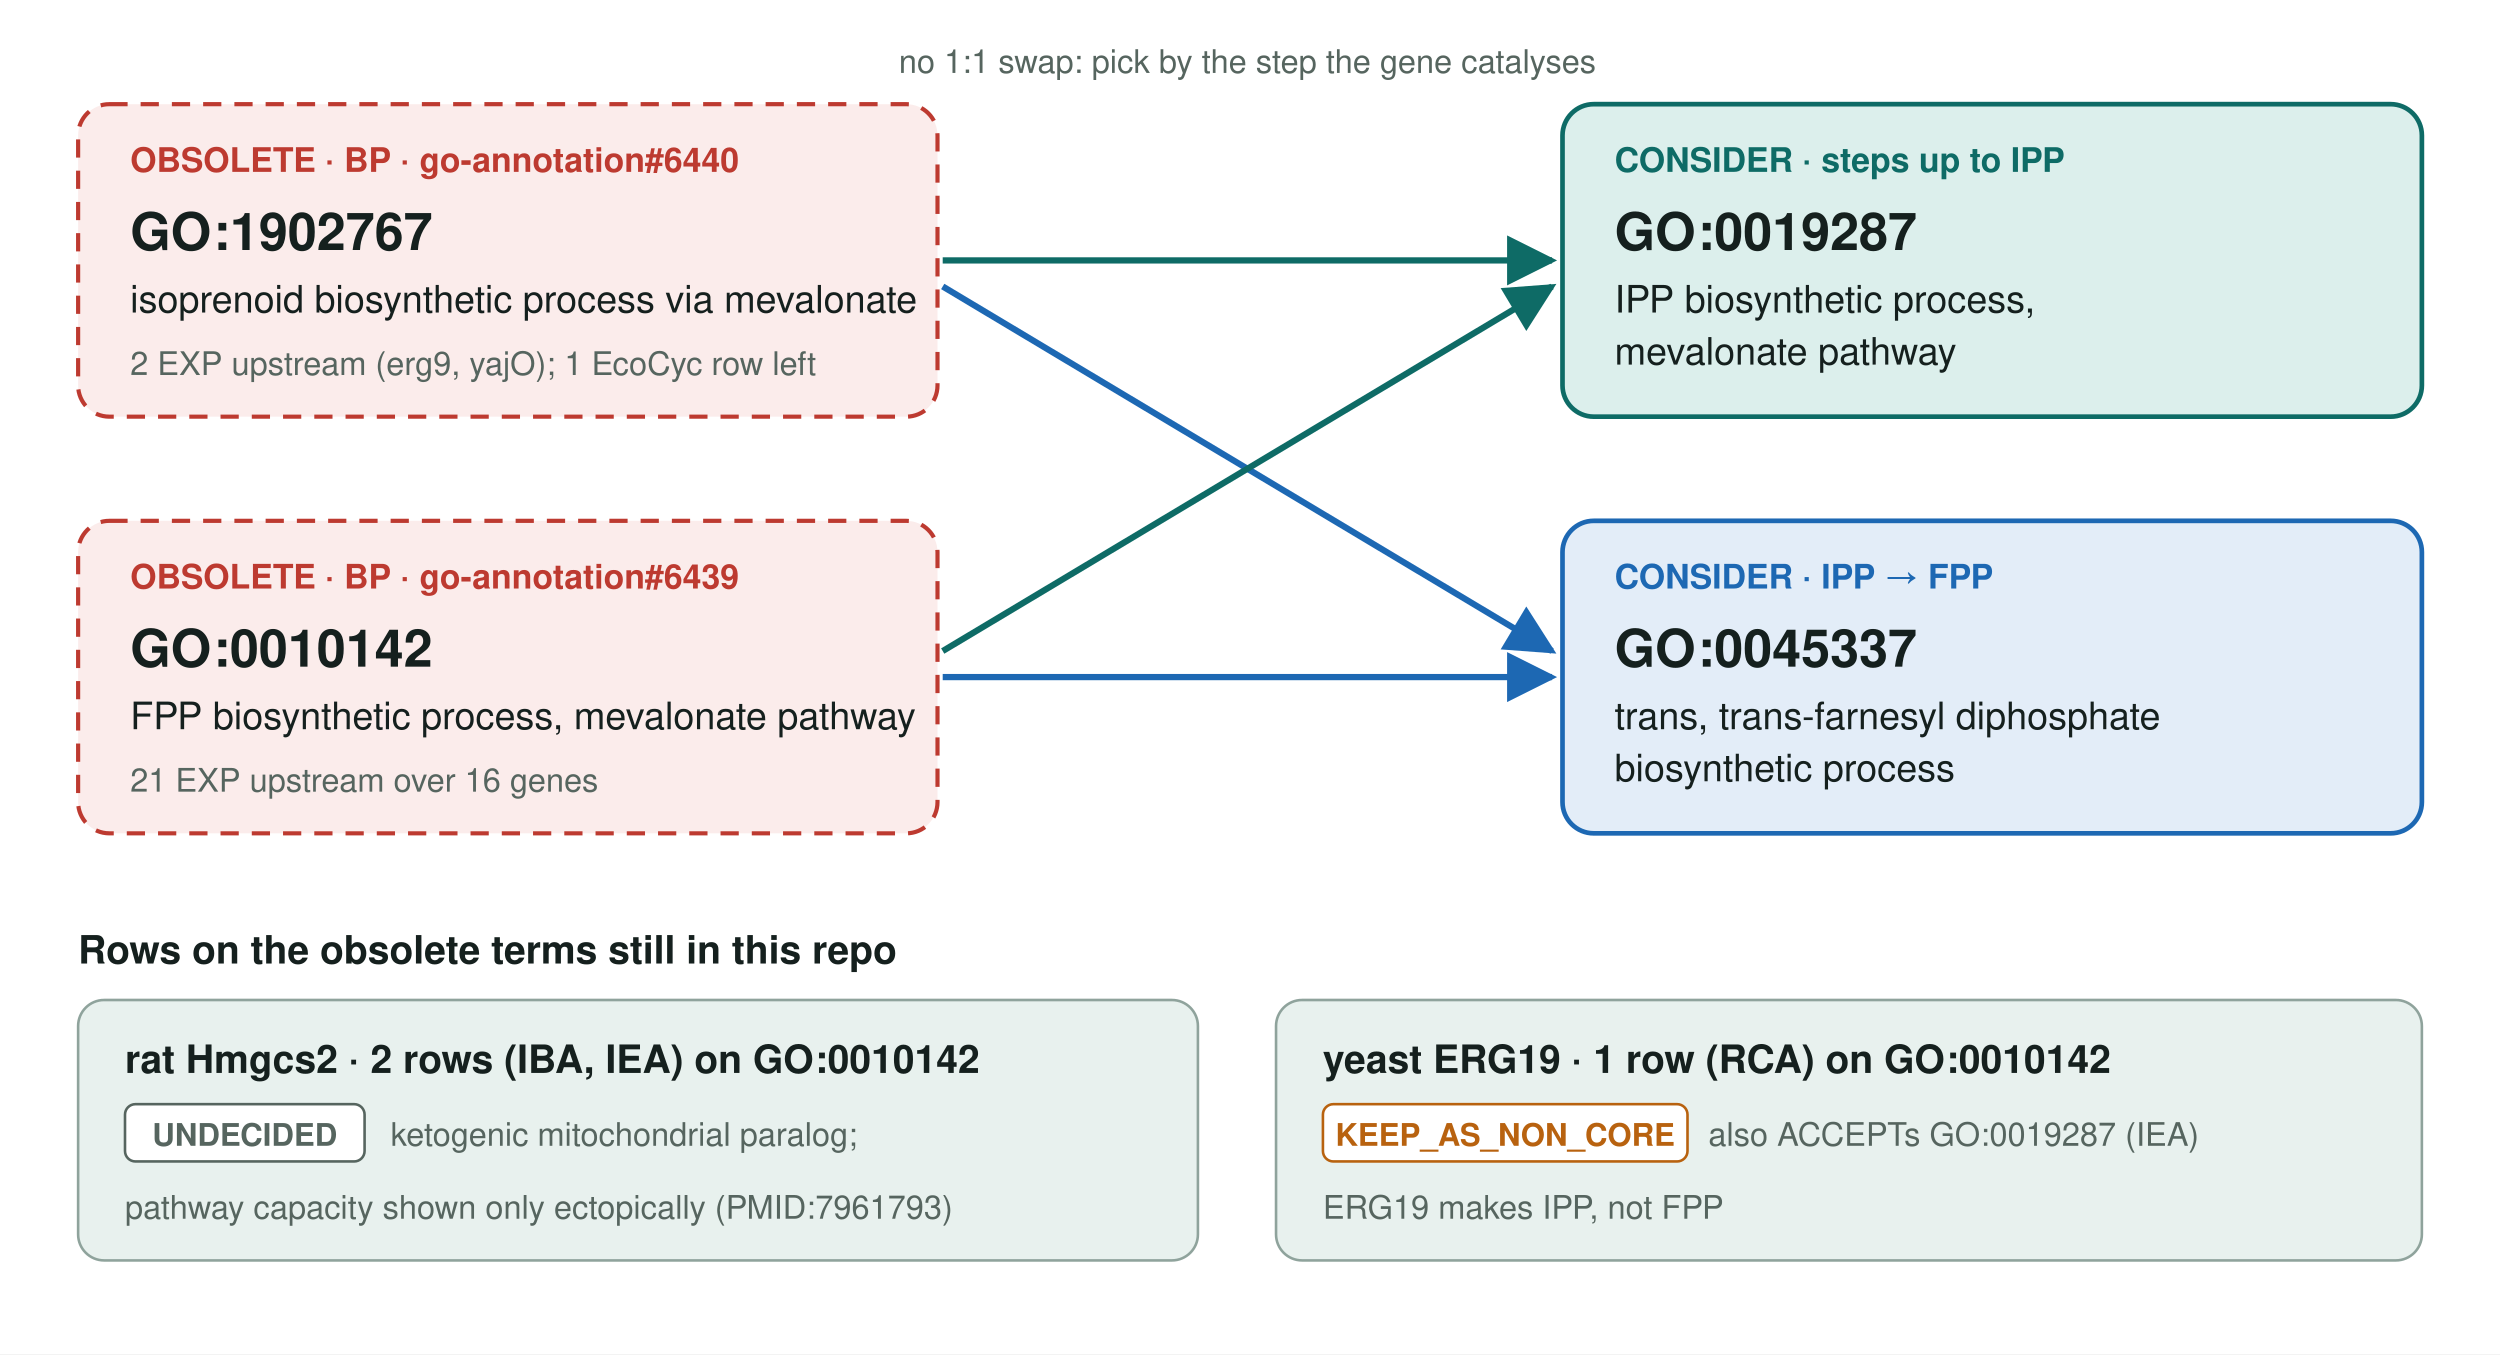
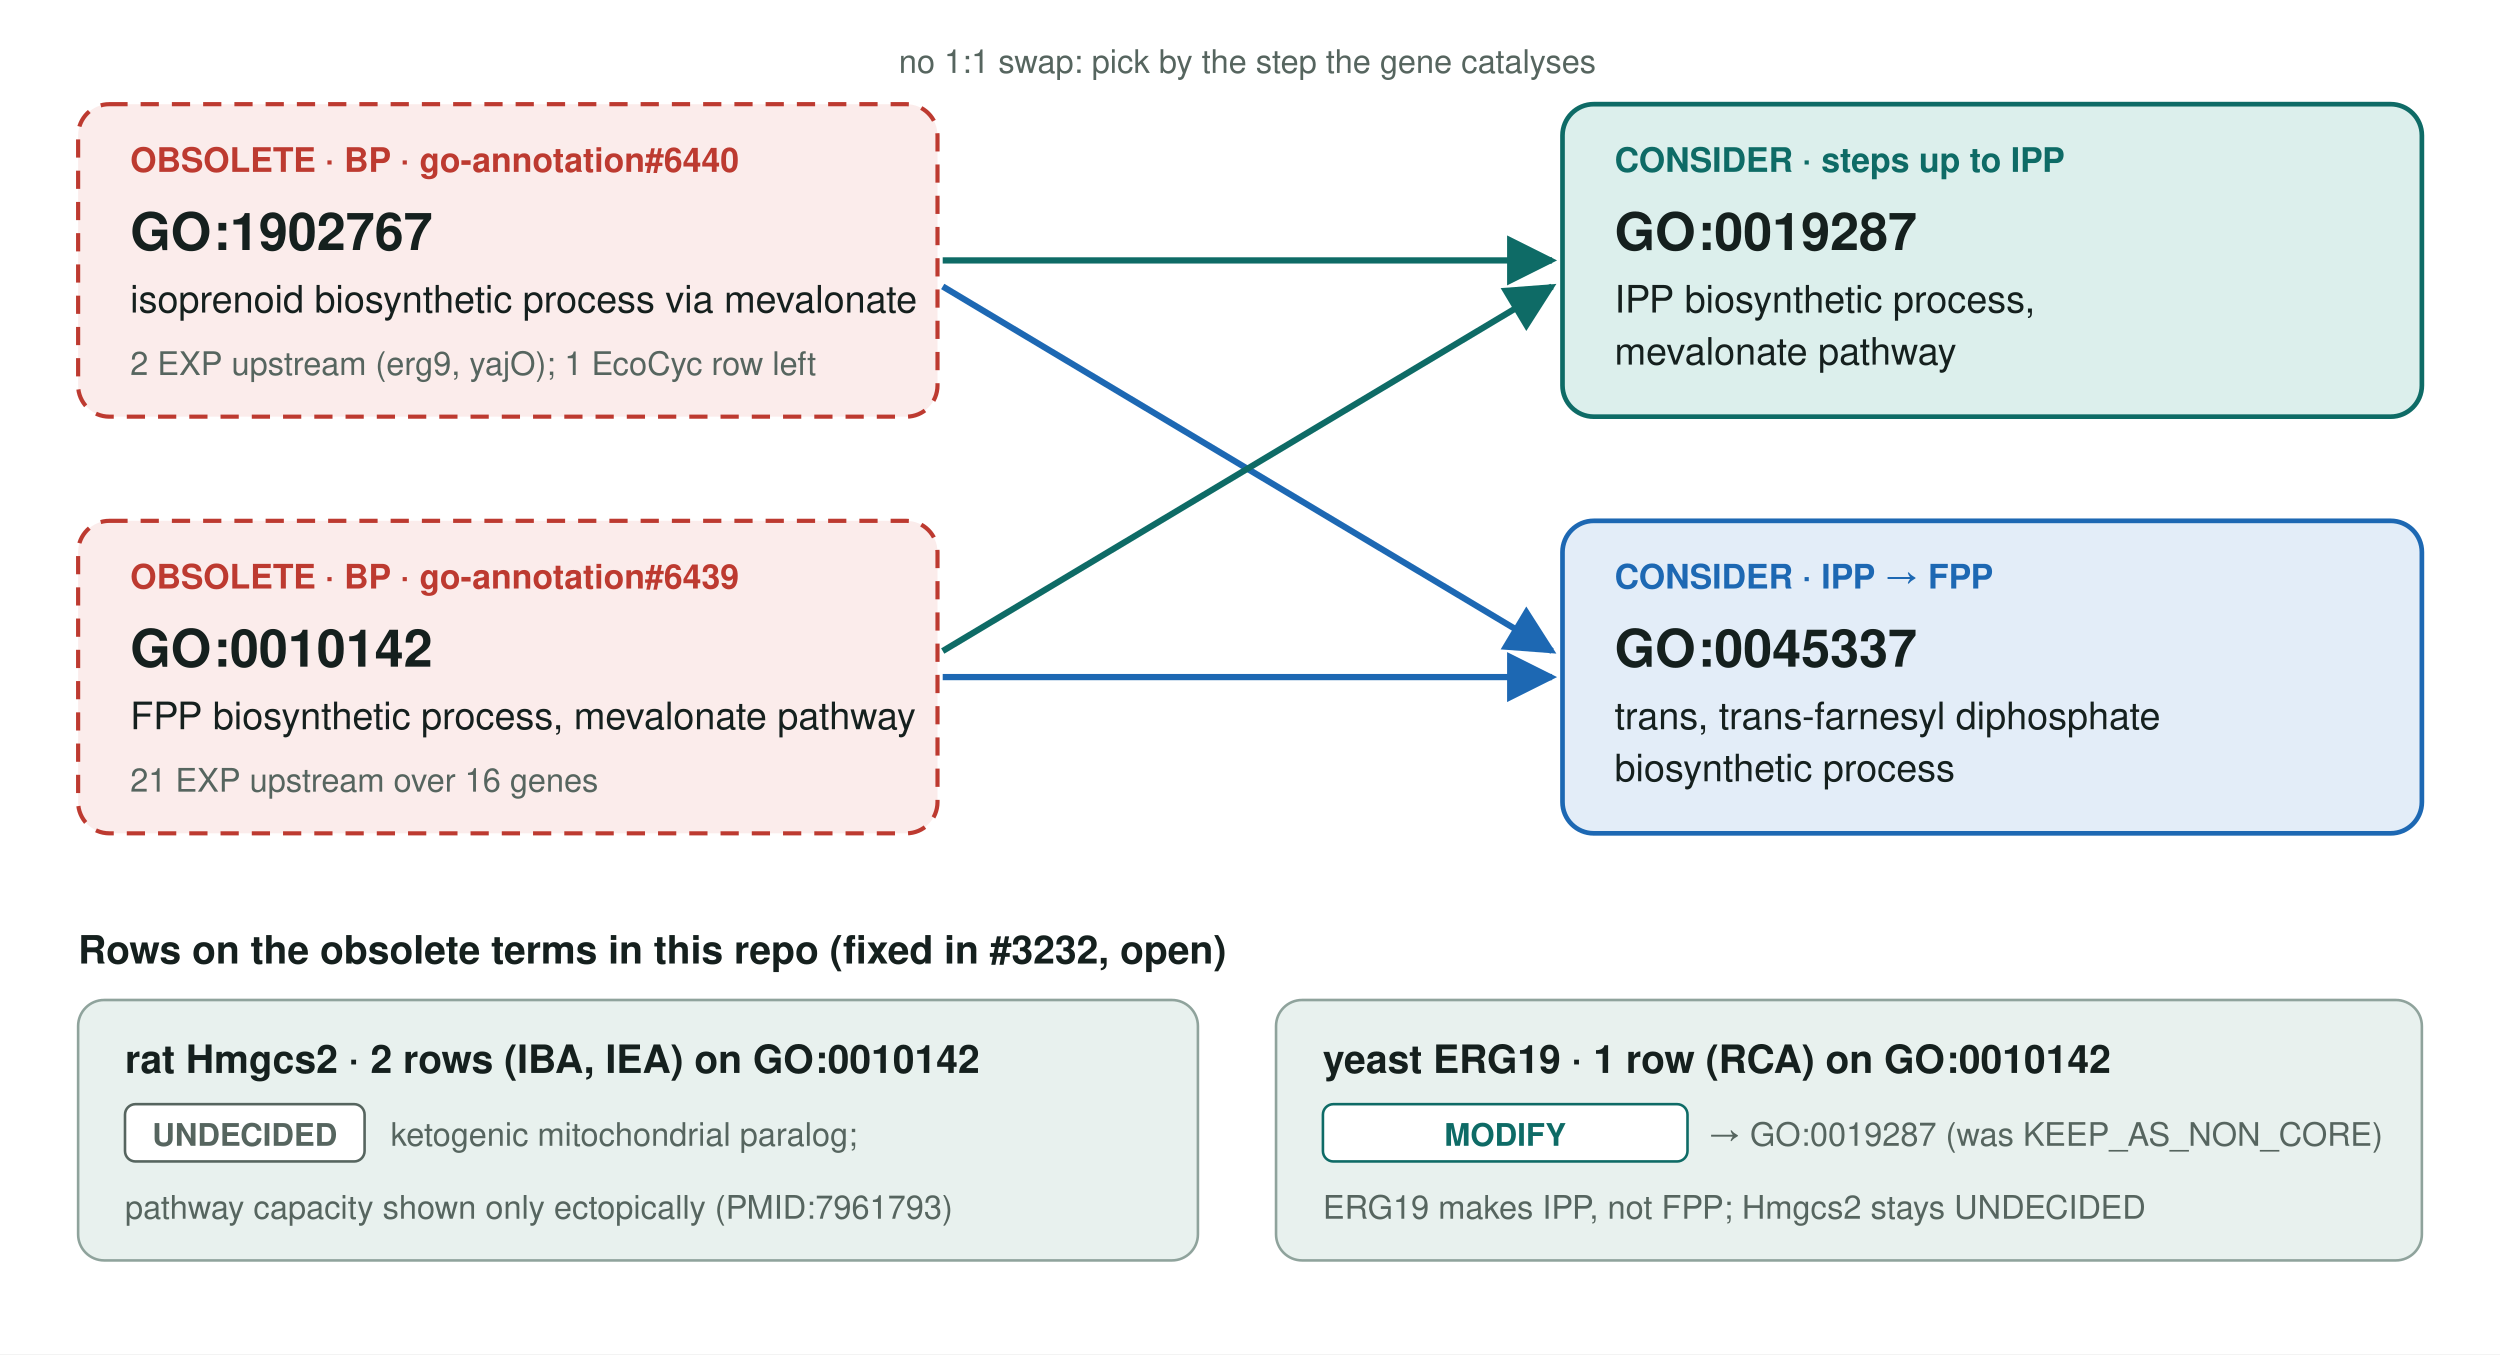
<svg xmlns="http://www.w3.org/2000/svg" viewBox="0 0 960 520" font-family="Helvetica, Arial, sans-serif">
  <defs>
    <marker id="a" viewBox="0 0 10 10" refX="9" refY="5" markerWidth="8" markerHeight="8" orient="auto">
      <path d="M0 0 L10 5 L0 10 z" fill="#0e6b66" />
    </marker>
    <marker id="b" viewBox="0 0 10 10" refX="9" refY="5" markerWidth="8" markerHeight="8" orient="auto">
      <path d="M0 0 L10 5 L0 10 z" fill="#1d68b3" />
    </marker>
  </defs>
  <rect width="960" height="520" fill="#ffffff" />
  <rect x="30" y="40" width="330" height="120" rx="12" fill="#fbeceb" stroke="#bd3a30" stroke-width="1.6" stroke-dasharray="7 5" />
  <text x="50" y="66" font-size="13" font-weight="600" fill="#bd3a30">OBSOLETE · BP · go-annotation#6440</text>
  <text x="50" y="96" font-size="20" font-weight="600" fill="#15201e">GO:1902767</text>
  <text x="50" y="120" font-size="14.5" fill="#15201e">isoprenoid biosynthetic process via mevalonate</text>
  <text x="50" y="144" font-size="12.5" fill="#56655f">2 EXP upstream (erg9, yajO); 1 EcoCyc row left</text>
  <rect x="30" y="200" width="330" height="120" rx="12" fill="#fbeceb" stroke="#bd3a30" stroke-width="1.6" stroke-dasharray="7 5" />
  <text x="50" y="226" font-size="13" font-weight="600" fill="#bd3a30">OBSOLETE · BP · go-annotation#6439</text>
  <text x="50" y="256" font-size="20" font-weight="600" fill="#15201e">GO:0010142</text>
  <text x="50" y="280" font-size="14.5" fill="#15201e">FPP biosynthetic process, mevalonate pathway</text>
  <text x="50" y="304" font-size="12.5" fill="#56655f">21 EXP upstream over 16 genes</text>
  <rect x="600" y="40" width="330" height="120" rx="12" fill="#dcefec" stroke="#0e6b66" stroke-width="1.8" />
  <text x="620" y="66" font-size="13" font-weight="600" fill="#0e6b66">CONSIDER · steps up to IPP</text>
  <text x="620" y="96" font-size="20" font-weight="600" fill="#15201e">GO:0019287</text>
  <text x="620" y="120" font-size="14.5" fill="#15201e">IPP biosynthetic process,</text>
  <text x="620" y="140" font-size="14.5" fill="#15201e">mevalonate pathway</text>
  <rect x="600" y="200" width="330" height="120" rx="12" fill="#e3edf8" stroke="#1d68b3" stroke-width="1.8" />
  <text x="620" y="226" font-size="13" font-weight="600" fill="#1d68b3">CONSIDER · IPP → FPP</text>
  <text x="620" y="256" font-size="20" font-weight="600" fill="#15201e">GO:0045337</text>
  <text x="620" y="280" font-size="14.5" fill="#15201e">trans, trans-farnesyl diphosphate</text>
  <text x="620" y="300" font-size="14.5" fill="#15201e">biosynthetic process</text>
  <g stroke-width="2.4" fill="none">
    <path d="M362 100 L596 100" stroke="#0e6b66" marker-end="url(#a)" />
    <path d="M362 110 L596 250" stroke="#1d68b3" marker-end="url(#b)" />
    <path d="M362 250 L596 110" stroke="#0e6b66" marker-end="url(#a)" />
    <path d="M362 260 L596 260" stroke="#1d68b3" marker-end="url(#b)" />
  </g>
  <text x="479" y="28" text-anchor="middle" font-size="12.5" fill="#56655f">no 1:1 swap: pick by the step the gene catalyses</text>
-   <text x="30" y="370" font-size="15" font-weight="600" fill="#15201e">Rows on the obsolete terms still in this repo</text>
+   <text x="30" y="370" font-size="15" font-weight="600" fill="#15201e">Rows on the obsolete terms in this repo (fixed in #3232, open)</text>
  <rect x="30" y="384" width="430" height="100" rx="10" fill="#e8f1ee" stroke="#8fa39c" />
  <text x="48" y="412" font-size="15" font-weight="600" fill="#15201e">rat Hmgcs2 · 2 rows (IBA, IEA) on GO:0010142</text>
  <rect x="48" y="424" width="92" height="22" rx="4" fill="#ffffff" stroke="#56655f" />
  <text x="94" y="440" text-anchor="middle" font-size="12" font-weight="600" fill="#56655f">UNDECIDED</text>
  <text x="150" y="440" font-size="12.5" fill="#56655f">ketogenic mitochondrial paralog;</text>
  <text x="48" y="468" font-size="12.5" fill="#56655f">pathway capacity shown only ectopically (PMID:7961793)</text>
  <rect x="490" y="384" width="440" height="100" rx="10" fill="#e8f1ee" stroke="#8fa39c" />
  <text x="508" y="412" font-size="15" font-weight="600" fill="#15201e">yeast ERG19 · 1 row (RCA) on GO:0010142</text>
-   <rect x="508" y="424" width="140" height="22" rx="4" fill="#ffffff" stroke="#b8620f" />
-   <text x="578" y="440" text-anchor="middle" font-size="12" font-weight="600" fill="#b8620f">KEEP_AS_NON_CORE</text>
-   <text x="656" y="440" font-size="12.5" fill="#56655f">also ACCEPTs GO:0019287 (IEA)</text>
-   <text x="508" y="468" font-size="12.5" fill="#56655f">ERG19 makes IPP, not FPP</text>
+   <rect x="508" y="424" width="140" height="22" rx="4" fill="#ffffff" stroke="#0e6b66" />
+   <text x="578" y="440" text-anchor="middle" font-size="12" font-weight="600" fill="#0e6b66">MODIFY</text>
+   <text x="656" y="440" font-size="12.5" fill="#56655f">→ GO:0019287 (was KEEP_AS_NON_CORE)</text>
+   <text x="508" y="468" font-size="12.5" fill="#56655f">ERG19 makes IPP, not FPP; Hmgcs2 stays UNDECIDED</text>
</svg>
